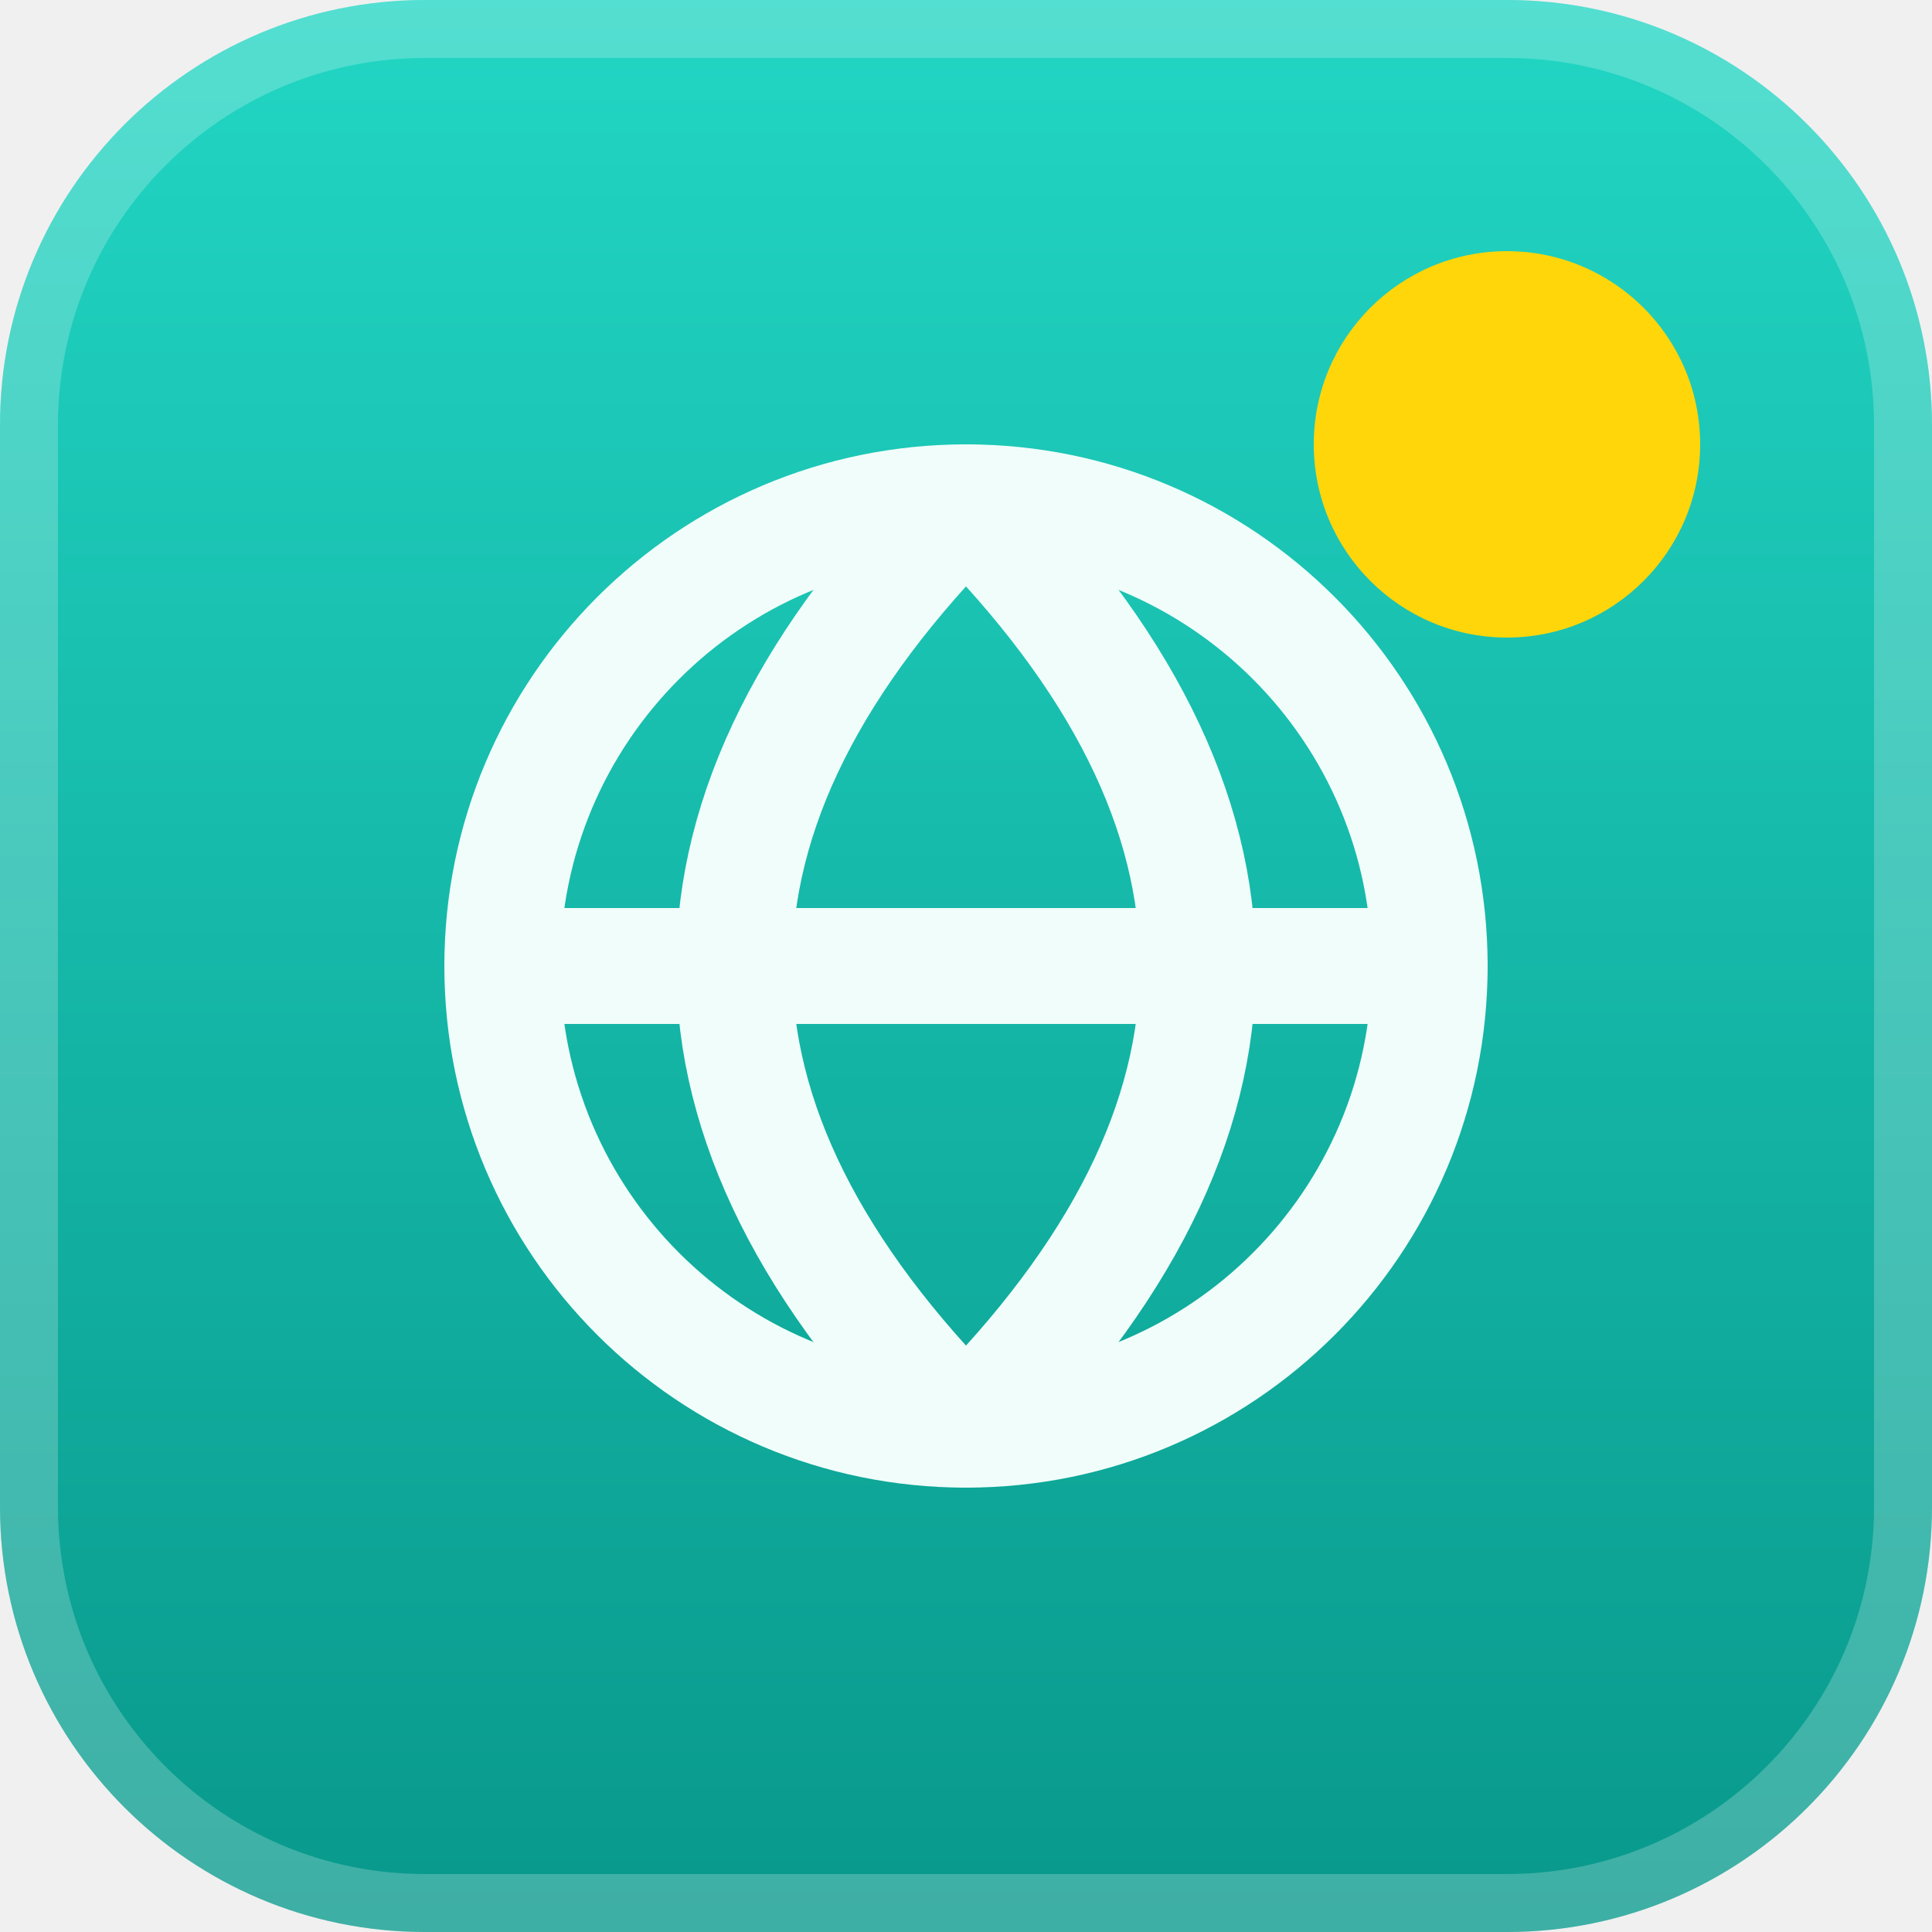
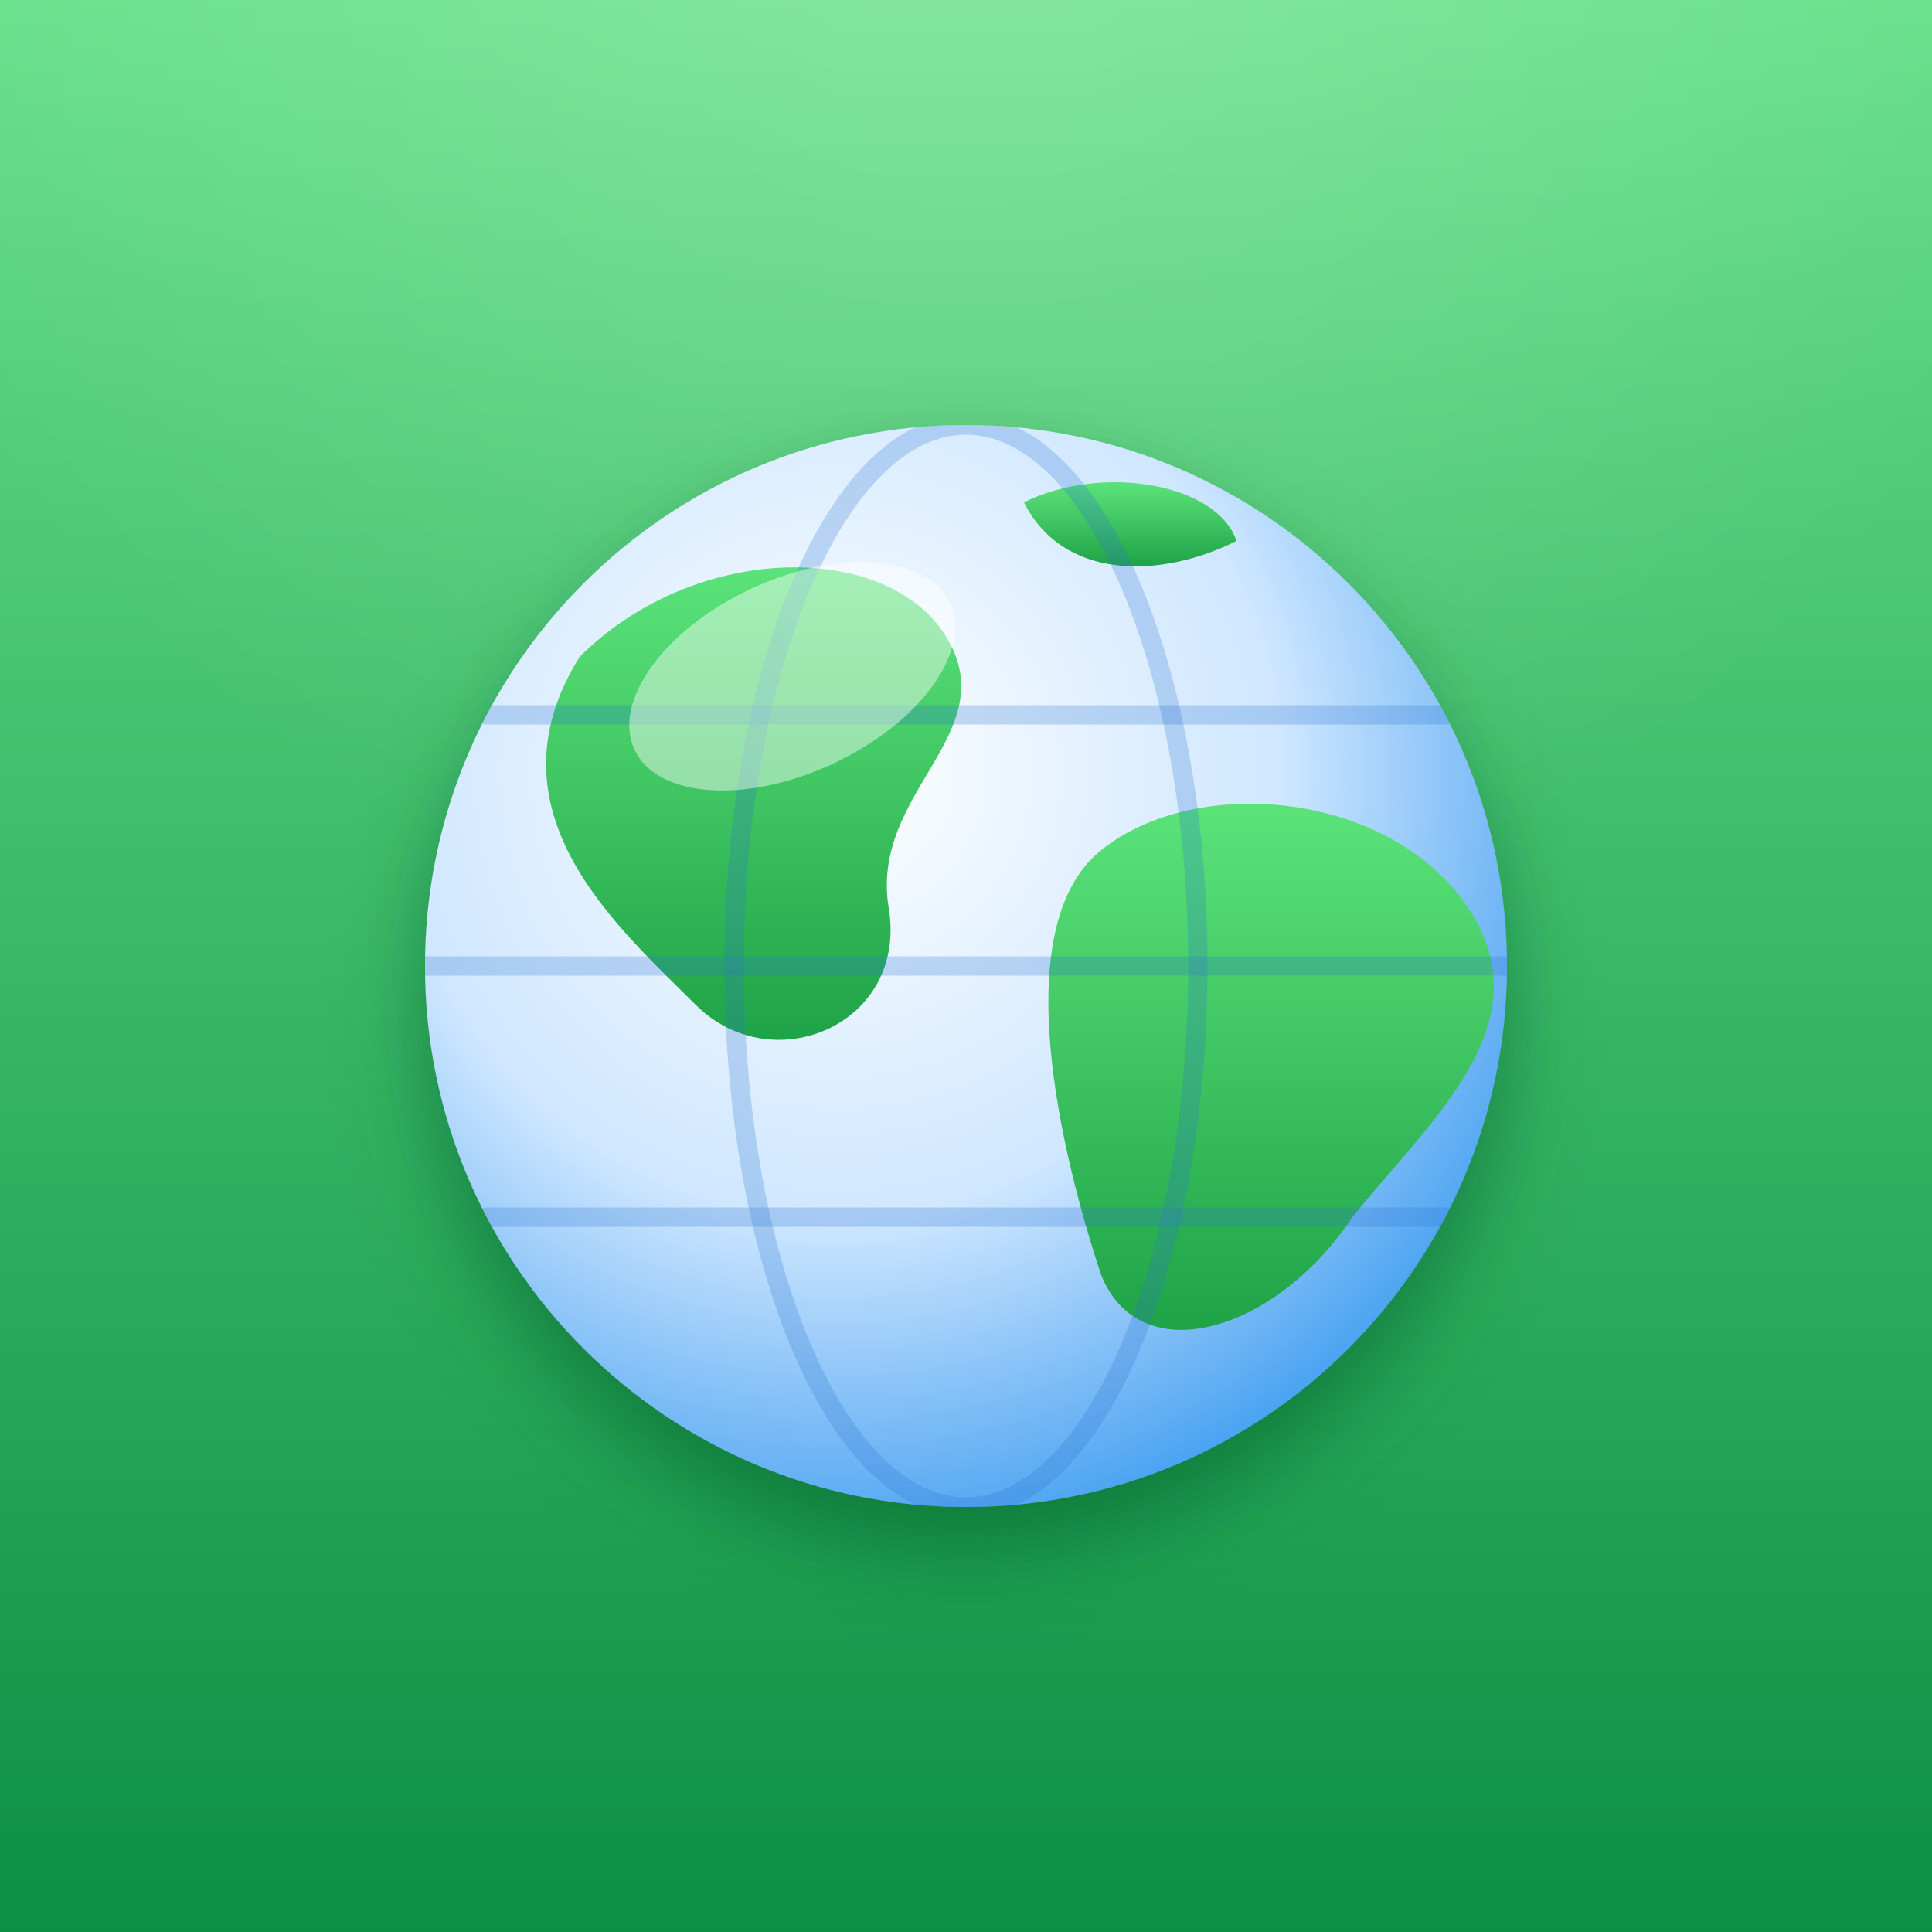
<svg xmlns="http://www.w3.org/2000/svg" viewBox="0 0 100 100">
  <defs>
    <linearGradient id="bg" x1="0" y1="0" x2="0" y2="1">
-       <stop offset="0" stop-color="#22d6c4" />
-       <stop offset="1" stop-color="#08988b" />
+       <stop offset="0" stop-color="#67E08A" />
+       <stop offset="1" stop-color="#0B8F45" />
    </linearGradient>
+     <radialGradient id="light" cx=".5" cy="-.1" r="1">
+       <stop offset="0" stop-color="#fff" stop-opacity=".22" />
+       <stop offset=".6" stop-color="#fff" stop-opacity="0" />
+     </radialGradient>
+     <linearGradient id="paper" x1="0" y1="0" x2="0" y2="1">
+       <stop offset="0" stop-color="#FFFFFF" />
+       <stop offset="1" stop-color="#E9EEF5" />
+     </linearGradient>
+     <filter id="drop" x="-25%" y="-25%" width="150%" height="160%">
+       <feDropShadow dx="0" dy="2.2" stdDeviation="2.2" flood-color="#055C2B" flood-opacity=".55" />
+     </filter>
+     <filter id="soft" x="-25%" y="-25%" width="150%" height="160%">
+       <feDropShadow dx="0" dy="1" stdDeviation="1" flood-color="#055C2B" flood-opacity=".45" />
+     </filter>
+     <radialGradient id="sph" cx=".38" cy=".32" r=".75">
+       <stop offset="0" stop-color="#FFFFFF" />
+       <stop offset=".55" stop-color="#CFE7FF" />
+       <stop offset="1" stop-color="#3E9CF0" />
+     </radialGradient>
+     <linearGradient id="land" x1="0" y1="0" x2="0" y2="1">
+       <stop offset="0" stop-color="#5BE37A" />
+       <stop offset="1" stop-color="#1FA347" />
+     </linearGradient>
+     <clipPath id="c">
+       <circle cx="50" cy="50" r="28" />
+     </clipPath>
  </defs>
-   <rect width="100" height="100" rx="22" fill="url(#bg)" />
-   <circle cx="78" cy="23" r="10" fill="#ffd60a" />
-   <circle cx="50" cy="50" r="24" fill="none" stroke="#f0fdfa" stroke-width="6" />
-   <path d="M26 50 H74" fill="none" stroke="#f0fdfa" stroke-width="6" stroke-linecap="round" />
-   <path d="M50 26 C58 34 62 42 62 50 C62 58 58 66 50 74 C42 66 38 58 38 50 C38 42 42 34 50 26 Z" fill="none" stroke="#f0fdfa" stroke-width="6" stroke-linejoin="round" />
-   <rect x="1.5" y="1.5" width="97" height="97" rx="20.5" fill="none" stroke="#ffffff" stroke-opacity=".22" stroke-width="3" />
+   <rect width="100" height="100" fill="url(#bg)" />
+   <rect width="100" height="100" fill="url(#light)" />
+   <g filter="url(#drop)">
+     <circle cx="50" cy="50" r="28" fill="url(#sph)" />
+   </g>
+   <g clip-path="url(#c)">
+     <path d="M30 34C36 28 46 28 49 33C52 38 45 41 46 47C47 53 40 56 36 52C32 48 25 42 30 34Z" fill="url(#land)" />
+     <path d="M57 44C62 40 72 41 76 47C80 53 74 58 70 63C66 69 59 71 57 66C55 60 52 48 57 44Z" fill="url(#land)" />
+     <path d="M53 26C57 24 63 25 64 28C60 30 55 30 53 26Z" fill="url(#land)" />
+     <g fill="none" stroke="#2E77D0" stroke-opacity=".25" stroke-width="1">
+       <ellipse cx="50" cy="50" rx="12" ry="28" />
+       <path d="M22 50H78M25 37H75M25 63H75" />
+     </g>
+   </g>
+   <ellipse cx="41" cy="35" rx="9" ry="5" fill="#fff" opacity=".45" transform="rotate(-25 41 35)" />
</svg>
